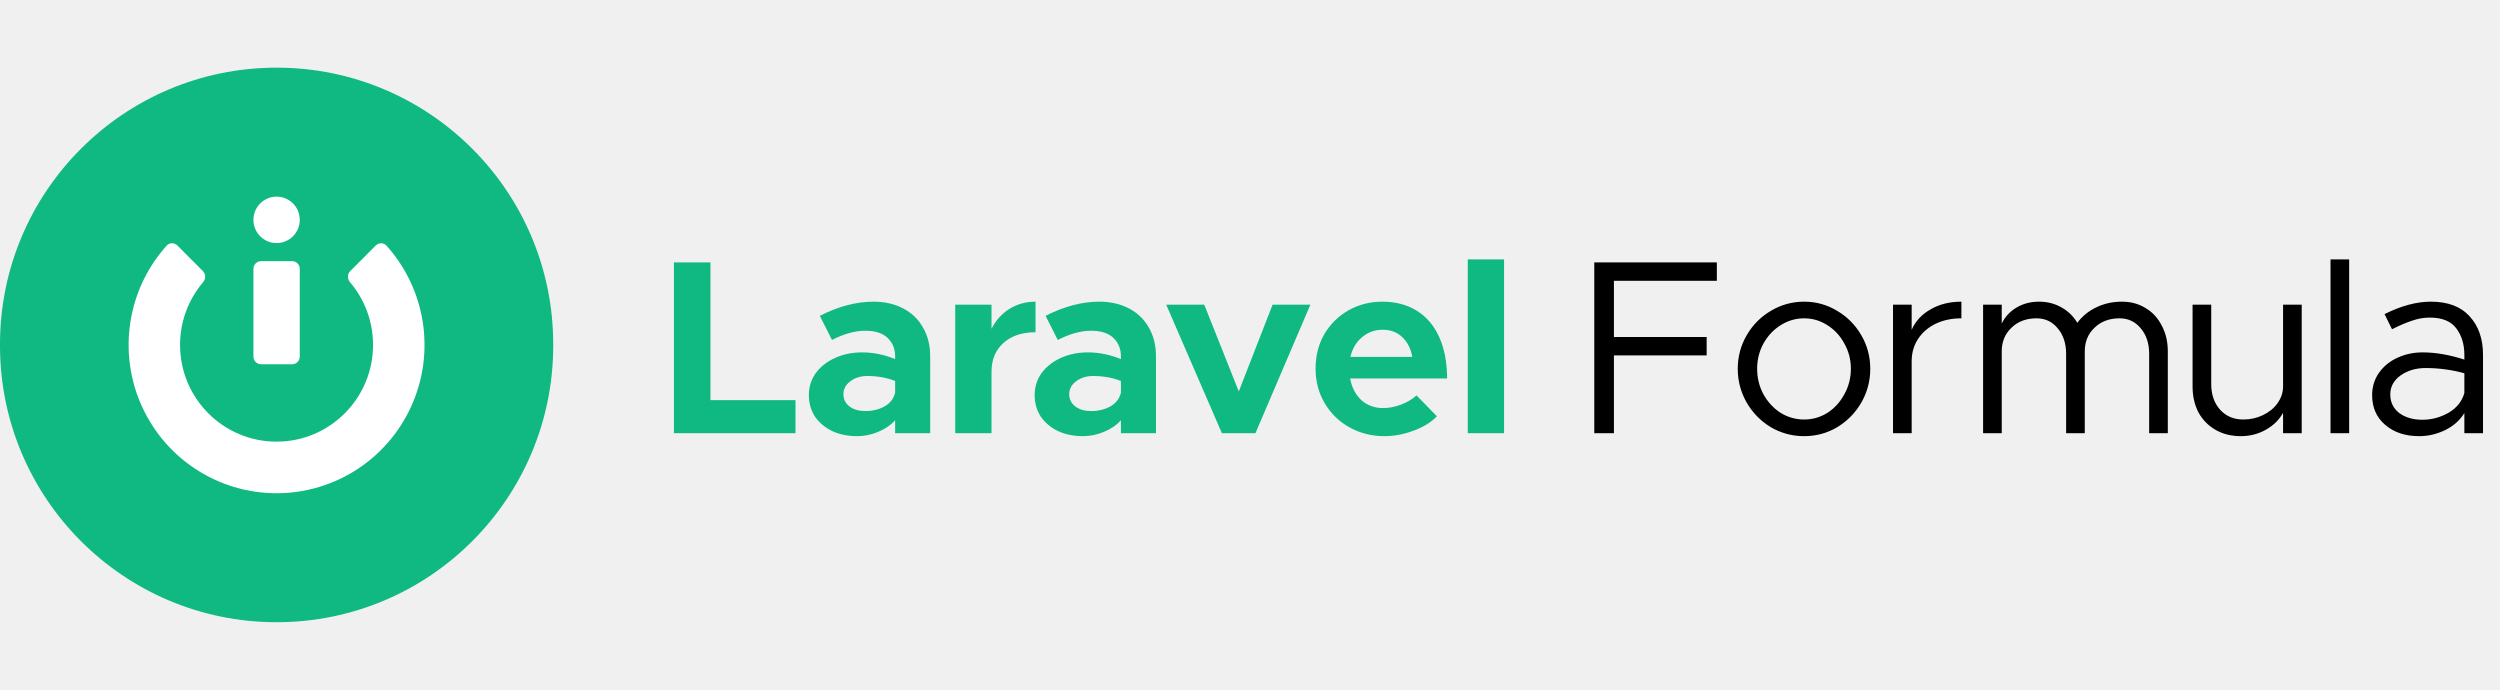
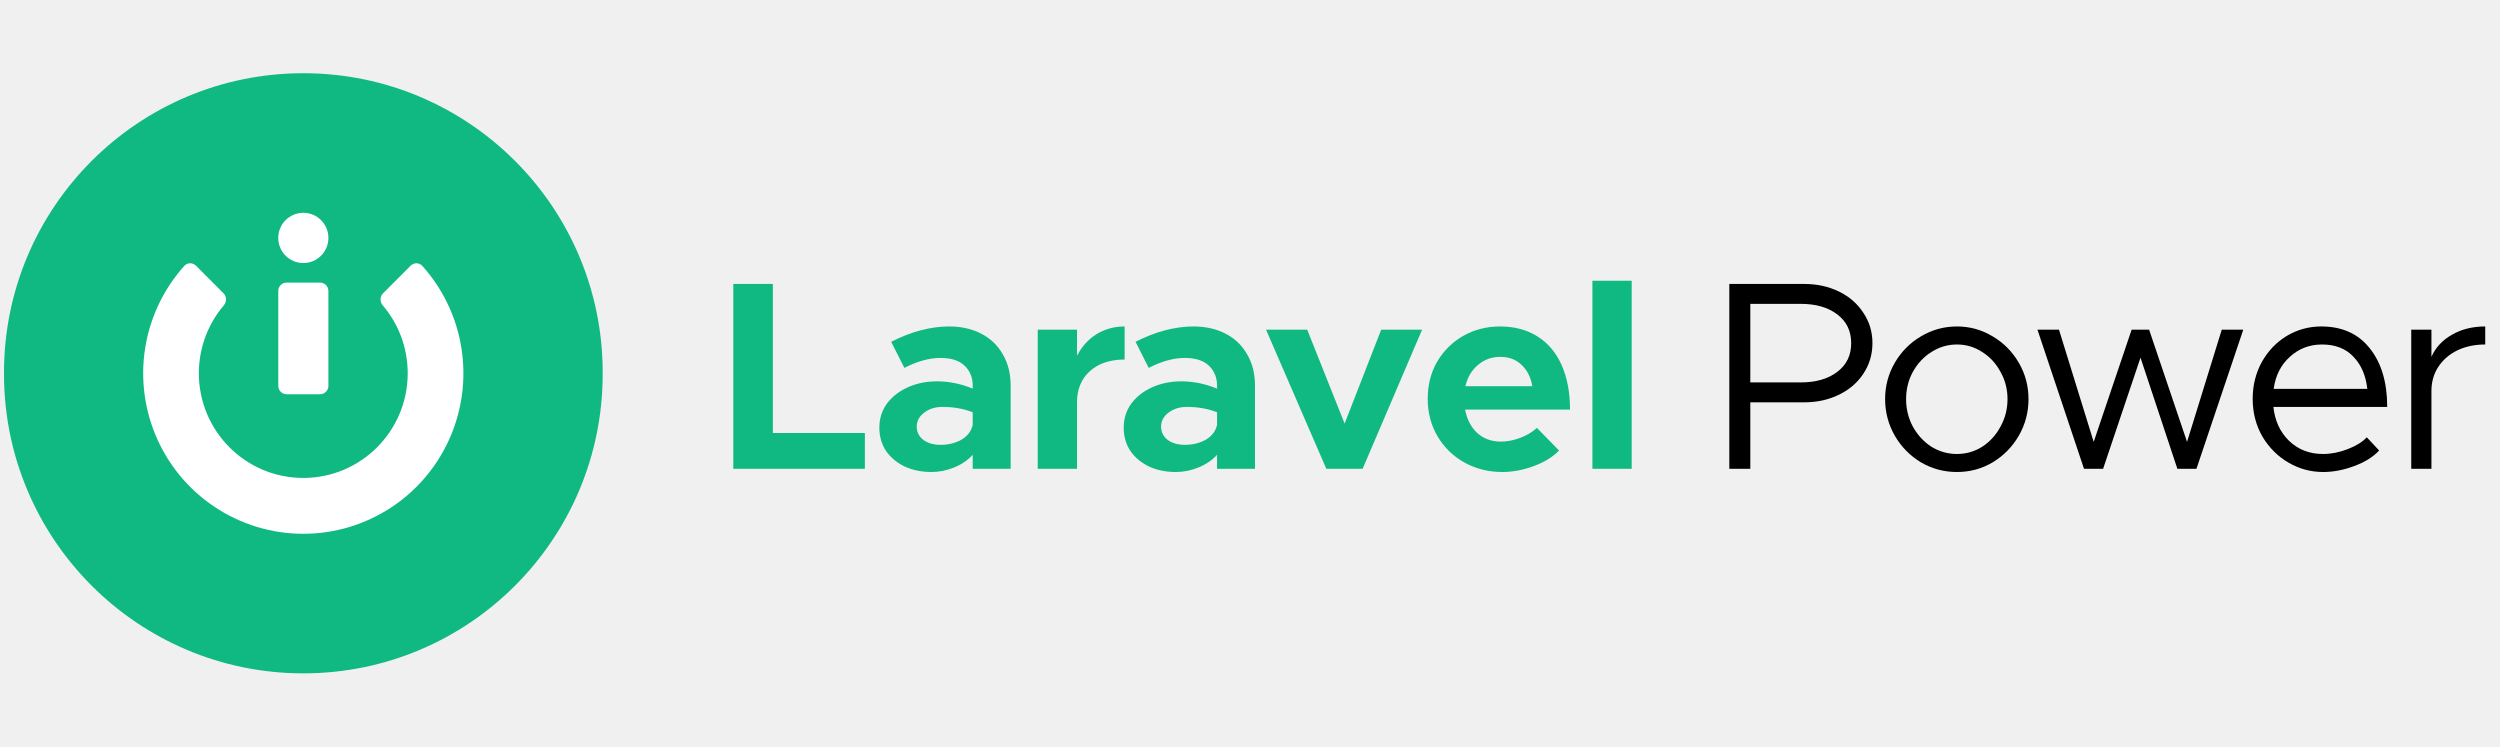
- <svg xmlns="http://www.w3.org/2000/svg" width="395" height="109" viewBox="0 0 395 109" fill="none">
-   <rect y="10.69" width="87.409" height="87.621" rx="43.705" fill="#10B981" />
-   <path fill-rule="evenodd" clip-rule="evenodd" d="M66.625 49.926C65.803 45.782 63.88 41.946 61.069 38.817C60.617 38.314 59.84 38.316 59.363 38.795L55.337 42.83C54.862 43.307 54.866 44.075 55.302 44.588C57.571 47.256 58.941 50.717 58.941 54.498C58.941 62.938 52.115 69.78 43.695 69.78C35.275 69.78 28.449 62.938 28.449 54.498C28.449 50.716 29.82 47.254 32.09 44.586C32.526 44.073 32.531 43.304 32.055 42.828L28.032 38.795C27.555 38.316 26.777 38.314 26.326 38.817C23.515 41.946 21.592 45.782 20.77 49.926C19.867 54.472 20.33 59.184 22.1 63.466C23.869 67.748 26.865 71.408 30.71 73.983C34.554 76.557 39.074 77.932 43.697 77.932C48.321 77.932 52.84 76.557 56.685 73.983C60.529 71.408 63.525 67.748 65.295 63.466C67.064 59.184 67.527 54.472 66.625 49.926Z" fill="white" />
-   <rect x="40.043" y="31.068" width="7.318" height="7.336" rx="3.659" fill="white" />
-   <rect x="40.043" y="41.257" width="7.318" height="16.302" rx="1.221" fill="white" />
-   <path d="M112.254 63.218H125.688V68.442H106.48V41.457H112.254V63.218ZM138.014 47.663C139.769 47.663 141.327 48.017 142.689 48.724C144.05 49.431 145.098 50.439 145.831 51.748C146.59 53.031 146.97 54.55 146.97 56.305V68.442H141.432V66.4C140.725 67.185 139.821 67.801 138.721 68.246C137.648 68.691 136.548 68.913 135.422 68.913C133.982 68.913 132.685 68.652 131.533 68.128C130.381 67.578 129.464 66.819 128.783 65.85C128.129 64.855 127.801 63.715 127.801 62.432C127.801 61.123 128.168 59.958 128.901 58.936C129.661 57.915 130.682 57.116 131.965 56.54C133.248 55.964 134.662 55.676 136.207 55.676C137.962 55.676 139.703 56.03 141.432 56.737V56.305C141.432 55.126 141.039 54.157 140.253 53.398C139.468 52.638 138.289 52.259 136.718 52.259C135.094 52.259 133.34 52.743 131.454 53.712L129.53 49.902C132.463 48.409 135.291 47.663 138.014 47.663ZM136.718 64.946C137.87 64.946 138.892 64.697 139.782 64.2C140.672 63.676 141.222 62.956 141.432 62.039V60.193C140.096 59.67 138.63 59.408 137.032 59.408C135.985 59.408 135.094 59.683 134.361 60.233C133.628 60.782 133.261 61.463 133.261 62.275C133.261 63.087 133.589 63.742 134.243 64.239C134.898 64.71 135.723 64.946 136.718 64.946ZM156.66 51.944C157.341 50.609 158.284 49.562 159.488 48.802C160.719 48.043 162.094 47.663 163.613 47.663V52.494C161.492 52.494 159.802 53.057 158.545 54.184C157.289 55.309 156.66 56.828 156.66 58.74V68.442H150.925V48.134H156.66V51.944ZM173.689 47.663C175.443 47.663 177.001 48.017 178.363 48.724C179.725 49.431 180.772 50.439 181.505 51.748C182.265 53.031 182.644 54.55 182.644 56.305V68.442H177.106V66.4C176.399 67.185 175.495 67.801 174.396 68.246C173.322 68.691 172.222 68.913 171.096 68.913C169.656 68.913 168.36 68.652 167.207 68.128C166.055 67.578 165.139 66.819 164.458 65.85C163.803 64.855 163.476 63.715 163.476 62.432C163.476 61.123 163.842 59.958 164.576 58.936C165.335 57.915 166.356 57.116 167.639 56.54C168.923 55.964 170.337 55.676 171.882 55.676C173.636 55.676 175.378 56.03 177.106 56.737V56.305C177.106 55.126 176.713 54.157 175.928 53.398C175.142 52.638 173.964 52.259 172.392 52.259C170.769 52.259 169.014 52.743 167.129 53.712L165.204 49.902C168.137 48.409 170.965 47.663 173.689 47.663ZM172.392 64.946C173.545 64.946 174.566 64.697 175.456 64.2C176.347 63.676 176.896 62.956 177.106 62.039V60.193C175.77 59.67 174.304 59.408 172.707 59.408C171.659 59.408 170.769 59.683 170.036 60.233C169.302 60.782 168.936 61.463 168.936 62.275C168.936 63.087 169.263 63.742 169.918 64.239C170.572 64.71 171.397 64.946 172.392 64.946ZM184.259 48.134H190.269L195.729 61.843L201.071 48.134H207.042L198.361 68.442H193.058L184.259 48.134ZM218.546 64.475C219.462 64.475 220.405 64.291 221.374 63.925C222.343 63.558 223.154 63.074 223.809 62.472L227.03 65.771C226.14 66.714 224.909 67.473 223.338 68.049C221.793 68.625 220.261 68.913 218.742 68.913C216.752 68.913 214.919 68.455 213.243 67.539C211.593 66.622 210.284 65.352 209.315 63.728C208.346 62.105 207.861 60.272 207.861 58.229C207.861 56.213 208.32 54.406 209.236 52.809C210.179 51.211 211.449 49.954 213.046 49.038C214.67 48.121 216.464 47.663 218.428 47.663C220.523 47.663 222.343 48.147 223.888 49.116C225.433 50.085 226.611 51.486 227.423 53.319C228.235 55.152 228.641 57.313 228.641 59.8H213.321C213.583 61.215 214.172 62.354 215.089 63.218C216.032 64.056 217.184 64.475 218.546 64.475ZM218.467 52.102C217.21 52.102 216.123 52.494 215.207 53.28C214.29 54.039 213.675 55.074 213.361 56.383H223.141C222.906 55.074 222.382 54.039 221.57 53.28C220.758 52.494 219.724 52.102 218.467 52.102ZM231.908 40.985H237.642V68.442H231.908V40.985Z" fill="#10B981" />
-   <path d="M271.261 44.363H254.999V53.241H269.651V56.148H254.999V68.442H251.896V41.457H271.261V44.363ZM285.053 68.913C283.168 68.913 281.413 68.442 279.79 67.499C278.192 66.531 276.922 65.234 275.98 63.611C275.037 61.961 274.565 60.18 274.565 58.269C274.565 56.357 275.037 54.589 275.98 52.966C276.922 51.342 278.192 50.059 279.79 49.116C281.413 48.147 283.168 47.663 285.053 47.663C286.939 47.663 288.68 48.147 290.278 49.116C291.875 50.059 293.145 51.342 294.088 52.966C295.03 54.589 295.502 56.357 295.502 58.269C295.502 60.18 295.03 61.961 294.088 63.611C293.145 65.234 291.875 66.531 290.278 67.499C288.68 68.442 286.939 68.913 285.053 68.913ZM285.053 66.282C286.389 66.282 287.62 65.928 288.746 65.221C289.872 64.488 290.762 63.506 291.417 62.275C292.098 61.044 292.438 59.709 292.438 58.269C292.438 56.828 292.098 55.506 291.417 54.301C290.762 53.071 289.872 52.102 288.746 51.395C287.62 50.661 286.389 50.295 285.053 50.295C283.718 50.295 282.474 50.661 281.322 51.395C280.196 52.102 279.292 53.071 278.611 54.301C277.957 55.506 277.629 56.828 277.629 58.269C277.629 59.709 277.957 61.044 278.611 62.275C279.292 63.506 280.196 64.488 281.322 65.221C282.474 65.928 283.718 66.282 285.053 66.282ZM302.043 52.102C302.646 50.74 303.641 49.666 305.029 48.881C306.417 48.069 308.04 47.663 309.9 47.663V50.295C308.381 50.295 307.019 50.583 305.814 51.159C304.636 51.735 303.706 52.547 303.025 53.594C302.371 54.615 302.043 55.781 302.043 57.09V68.442H299.097V48.134H302.043V52.102ZM335.286 47.663C336.674 47.663 337.918 48.003 339.018 48.684C340.118 49.339 340.969 50.269 341.571 51.473C342.2 52.651 342.514 54 342.514 55.519V68.442H339.568V55.912C339.568 54.262 339.123 52.913 338.232 51.866C337.368 50.819 336.255 50.295 334.894 50.295C333.27 50.295 331.948 50.792 330.926 51.787C329.905 52.756 329.394 54 329.394 55.519V68.442H326.448V55.912C326.448 54.262 326.003 52.913 325.113 51.866C324.249 50.819 323.136 50.295 321.774 50.295C320.15 50.295 318.828 50.792 317.807 51.787C316.785 52.756 316.275 54 316.275 55.519V68.442H313.329V48.134H316.275V51.12C316.799 50.046 317.571 49.208 318.592 48.606C319.64 47.977 320.831 47.663 322.167 47.663C323.476 47.663 324.655 47.964 325.702 48.566C326.75 49.142 327.588 49.954 328.216 51.002C329.002 49.954 329.997 49.142 331.201 48.566C332.432 47.964 333.794 47.663 335.286 47.663ZM363.671 48.134V68.442H360.725V65.221C360.122 66.321 359.219 67.211 358.014 67.892C356.81 68.573 355.487 68.913 354.047 68.913C352.554 68.913 351.232 68.586 350.08 67.931C348.927 67.277 348.024 66.36 347.369 65.182C346.741 63.977 346.427 62.602 346.427 61.057V48.134H349.373V60.665C349.373 62.341 349.844 63.702 350.787 64.75C351.729 65.771 352.947 66.282 354.44 66.282C355.566 66.282 356.613 66.046 357.582 65.575C358.551 65.103 359.311 64.475 359.86 63.689C360.437 62.877 360.725 62 360.725 61.057V48.134H363.671ZM368.223 40.985H371.169V68.442H368.223V40.985ZM384.067 47.663C386.764 47.663 388.807 48.435 390.195 49.98C391.609 51.499 392.316 53.529 392.316 56.069V68.442H389.37V65.26C388.663 66.413 387.642 67.316 386.306 67.971C384.997 68.599 383.635 68.913 382.221 68.913C380.047 68.913 378.267 68.324 376.879 67.146C375.491 65.968 374.797 64.396 374.797 62.432C374.797 61.123 375.151 59.958 375.858 58.936C376.591 57.889 377.56 57.09 378.764 56.54C379.995 55.964 381.331 55.676 382.771 55.676C384.813 55.676 387.013 56.056 389.37 56.815V56.069C389.37 54.419 388.951 53.031 388.113 51.905C387.275 50.753 385.861 50.177 383.871 50.177C382.954 50.177 382.011 50.347 381.043 50.688C380.1 51.002 379.065 51.447 377.939 52.023L376.761 49.627C379.38 48.318 381.815 47.663 384.067 47.663ZM382.732 66.321C384.198 66.321 385.573 65.954 386.856 65.221C388.165 64.462 389.003 63.414 389.37 62.079V58.976C387.38 58.426 385.337 58.151 383.242 58.151C381.697 58.151 380.375 58.544 379.275 59.329C378.201 60.115 377.664 61.11 377.664 62.314C377.664 63.545 378.136 64.527 379.079 65.26C380.047 65.968 381.265 66.321 382.732 66.321Z" fill="black" />
+ <svg xmlns="http://www.w3.org/2000/svg" width="365" height="109" viewBox="0 0 365 109" fill="none">
+   <rect x="0.584" y="10.69" width="87.409" height="87.621" rx="43.705" fill="#10B981" />
+   <path fill-rule="evenodd" clip-rule="evenodd" d="M67.209 49.926C66.386 45.782 64.463 41.946 61.653 38.817C61.201 38.314 60.424 38.316 59.947 38.795L55.921 42.83C55.445 43.307 55.45 44.075 55.886 44.588C58.155 47.256 59.525 50.717 59.525 54.498C59.525 62.938 52.699 69.78 44.279 69.78C35.859 69.78 29.033 62.938 29.033 54.498C29.033 50.716 30.404 47.254 32.674 44.586C33.11 44.073 33.114 43.304 32.639 42.828L28.616 38.795C28.138 38.316 27.361 38.314 26.91 38.817C24.099 41.946 22.176 45.782 21.353 49.926C20.451 54.472 20.914 59.184 22.683 63.466C24.453 67.748 27.449 71.408 31.294 73.983C35.138 76.557 39.657 77.932 44.281 77.932C48.905 77.932 53.424 76.557 57.269 73.983C61.113 71.408 64.109 67.748 65.879 63.466C67.648 59.184 68.111 54.472 67.209 49.926Z" fill="white" />
+   <rect x="40.627" y="31.068" width="7.318" height="7.336" rx="3.659" fill="white" />
+   <rect x="40.627" y="41.257" width="7.318" height="16.302" rx="1.221" fill="white" />
+   <path d="M112.838 63.218H126.272V68.442H107.064V41.457H112.838V63.218ZM138.598 47.663C140.353 47.663 141.911 48.017 143.272 48.724C144.634 49.431 145.682 50.439 146.415 51.748C147.174 53.031 147.554 54.55 147.554 56.305V68.442H142.015V66.4C141.308 67.185 140.405 67.801 139.305 68.246C138.231 68.691 137.132 68.913 136.006 68.913C134.565 68.913 133.269 68.652 132.117 68.128C130.965 67.578 130.048 66.819 129.367 65.85C128.713 64.855 128.385 63.715 128.385 62.432C128.385 61.123 128.752 59.958 129.485 58.936C130.244 57.915 131.266 57.116 132.549 56.54C133.832 55.964 135.246 55.676 136.791 55.676C138.546 55.676 140.287 56.03 142.015 56.737V56.305C142.015 55.126 141.623 54.157 140.837 53.398C140.051 52.638 138.873 52.259 137.302 52.259C135.678 52.259 133.924 52.743 132.038 53.712L130.113 49.902C133.046 48.409 135.875 47.663 138.598 47.663ZM137.302 64.946C138.454 64.946 139.475 64.697 140.366 64.2C141.256 63.676 141.806 62.956 142.015 62.039V60.193C140.68 59.67 139.213 59.408 137.616 59.408C136.569 59.408 135.678 59.683 134.945 60.233C134.212 60.782 133.845 61.463 133.845 62.275C133.845 63.087 134.172 63.742 134.827 64.239C135.482 64.71 136.307 64.946 137.302 64.946ZM157.244 51.944C157.925 50.609 158.867 49.562 160.072 48.802C161.303 48.043 162.678 47.663 164.196 47.663V52.494C162.075 52.494 160.386 53.057 159.129 54.184C157.872 55.309 157.244 56.828 157.244 58.74V68.442H151.509V48.134H157.244V51.944ZM174.272 47.663C176.027 47.663 177.585 48.017 178.947 48.724C180.308 49.431 181.356 50.439 182.089 51.748C182.849 53.031 183.228 54.55 183.228 56.305V68.442H177.69V66.4C176.983 67.185 176.079 67.801 174.979 68.246C173.906 68.691 172.806 68.913 171.68 68.913C170.24 68.913 168.943 68.652 167.791 68.128C166.639 67.578 165.722 66.819 165.042 65.85C164.387 64.855 164.06 63.715 164.06 62.432C164.06 61.123 164.426 59.958 165.159 58.936C165.919 57.915 166.94 57.116 168.223 56.54C169.506 55.964 170.92 55.676 172.465 55.676C174.22 55.676 175.961 56.03 177.69 56.737V56.305C177.69 55.126 177.297 54.157 176.511 53.398C175.726 52.638 174.547 52.259 172.976 52.259C171.353 52.259 169.598 52.743 167.713 53.712L165.788 49.902C168.721 48.409 171.549 47.663 174.272 47.663ZM172.976 64.946C174.128 64.946 175.15 64.697 176.04 64.2C176.93 63.676 177.48 62.956 177.69 62.039V60.193C176.354 59.67 174.888 59.408 173.29 59.408C172.243 59.408 171.353 59.683 170.619 60.233C169.886 60.782 169.519 61.463 169.519 62.275C169.519 63.087 169.847 63.742 170.501 64.239C171.156 64.71 171.981 64.946 172.976 64.946ZM184.843 48.134H190.853L196.313 61.843L201.655 48.134H207.625L198.945 68.442H193.642L184.843 48.134ZM219.129 64.475C220.046 64.475 220.989 64.291 221.958 63.925C222.926 63.558 223.738 63.074 224.393 62.472L227.614 65.771C226.723 66.714 225.493 67.473 223.922 68.049C222.376 68.625 220.845 68.913 219.326 68.913C217.336 68.913 215.502 68.455 213.827 67.539C212.177 66.622 210.867 65.352 209.898 63.728C208.93 62.105 208.445 60.272 208.445 58.229C208.445 56.213 208.903 54.406 209.82 52.809C210.763 51.211 212.033 49.954 213.63 49.038C215.254 48.121 217.047 47.663 219.011 47.663C221.106 47.663 222.926 48.147 224.471 49.116C226.016 50.085 227.195 51.486 228.007 53.319C228.818 55.152 229.224 57.313 229.224 59.8H213.905C214.167 61.215 214.756 62.354 215.673 63.218C216.615 64.056 217.768 64.475 219.129 64.475ZM219.051 52.102C217.794 52.102 216.707 52.494 215.791 53.28C214.874 54.039 214.259 55.074 213.944 56.383H223.725C223.489 55.074 222.966 54.039 222.154 53.28C221.342 52.494 220.308 52.102 219.051 52.102ZM232.491 40.985H238.226V68.442H232.491V40.985Z" fill="#10B981" />
+   <path d="M263.439 41.457C265.272 41.457 266.948 41.823 268.467 42.556C269.986 43.29 271.177 44.324 272.041 45.66C272.932 46.969 273.377 48.449 273.377 50.098C273.377 51.748 272.932 53.241 272.041 54.576C271.177 55.886 269.986 56.907 268.467 57.64C266.948 58.373 265.272 58.74 263.439 58.74H255.544V68.442H252.48V41.457H263.439ZM262.889 55.833C265.115 55.833 266.896 55.323 268.231 54.301C269.593 53.28 270.274 51.879 270.274 50.098C270.274 48.318 269.593 46.917 268.231 45.895C266.896 44.874 265.115 44.363 262.889 44.363H255.544V55.833H262.889ZM285.714 68.913C283.828 68.913 282.074 68.442 280.45 67.499C278.853 66.531 277.583 65.234 276.64 63.611C275.697 61.961 275.226 60.18 275.226 58.269C275.226 56.357 275.697 54.589 276.64 52.966C277.583 51.342 278.853 50.059 280.45 49.116C282.074 48.147 283.828 47.663 285.714 47.663C287.599 47.663 289.341 48.147 290.938 49.116C292.535 50.059 293.805 51.342 294.748 52.966C295.691 54.589 296.162 56.357 296.162 58.269C296.162 60.18 295.691 61.961 294.748 63.611C293.805 65.234 292.535 66.531 290.938 67.499C289.341 68.442 287.599 68.913 285.714 68.913ZM285.714 66.282C287.049 66.282 288.28 65.928 289.406 65.221C290.532 64.488 291.422 63.506 292.077 62.275C292.758 61.044 293.098 59.709 293.098 58.269C293.098 56.828 292.758 55.506 292.077 54.301C291.422 53.071 290.532 52.102 289.406 51.395C288.28 50.661 287.049 50.295 285.714 50.295C284.378 50.295 283.134 50.661 281.982 51.395C280.856 52.102 279.953 53.071 279.272 54.301C278.617 55.506 278.29 56.828 278.29 58.269C278.29 59.709 278.617 61.044 279.272 62.275C279.953 63.506 280.856 64.488 281.982 65.221C283.134 65.928 284.378 66.282 285.714 66.282ZM297.469 48.134H300.611L305.678 64.514L311.217 48.134H313.77L319.309 64.514L324.376 48.134H327.518L320.683 68.442H317.895L312.513 52.219L307.053 68.442H304.264L297.469 48.134ZM339.144 66.282C340.349 66.282 341.553 66.046 342.758 65.575C343.988 65.103 344.918 64.527 345.547 63.846L347.353 65.771C346.489 66.714 345.272 67.473 343.7 68.049C342.155 68.625 340.65 68.913 339.183 68.913C337.376 68.913 335.687 68.455 334.116 67.539C332.545 66.622 331.275 65.352 330.306 63.728C329.363 62.079 328.892 60.246 328.892 58.229C328.892 56.265 329.337 54.471 330.227 52.848C331.144 51.224 332.362 49.954 333.88 49.038C335.425 48.121 337.101 47.663 338.908 47.663C341.946 47.663 344.303 48.724 345.979 50.845C347.681 52.966 348.532 55.82 348.532 59.408H331.916C332.126 61.424 332.885 63.074 334.195 64.357C335.53 65.64 337.18 66.282 339.144 66.282ZM339.026 50.295C337.193 50.295 335.622 50.897 334.312 52.102C333.003 53.28 332.218 54.838 331.956 56.776H345.625C345.416 54.838 344.748 53.28 343.622 52.102C342.496 50.897 340.964 50.295 339.026 50.295ZM354.988 52.102C355.59 50.74 356.585 49.666 357.973 48.881C359.361 48.069 360.985 47.663 362.844 47.663V50.295C361.325 50.295 359.963 50.583 358.759 51.159C357.58 51.735 356.651 52.547 355.97 53.594C355.315 54.615 354.988 55.781 354.988 57.09V68.442H352.042V48.134H354.988V52.102Z" fill="black" />
</svg>
